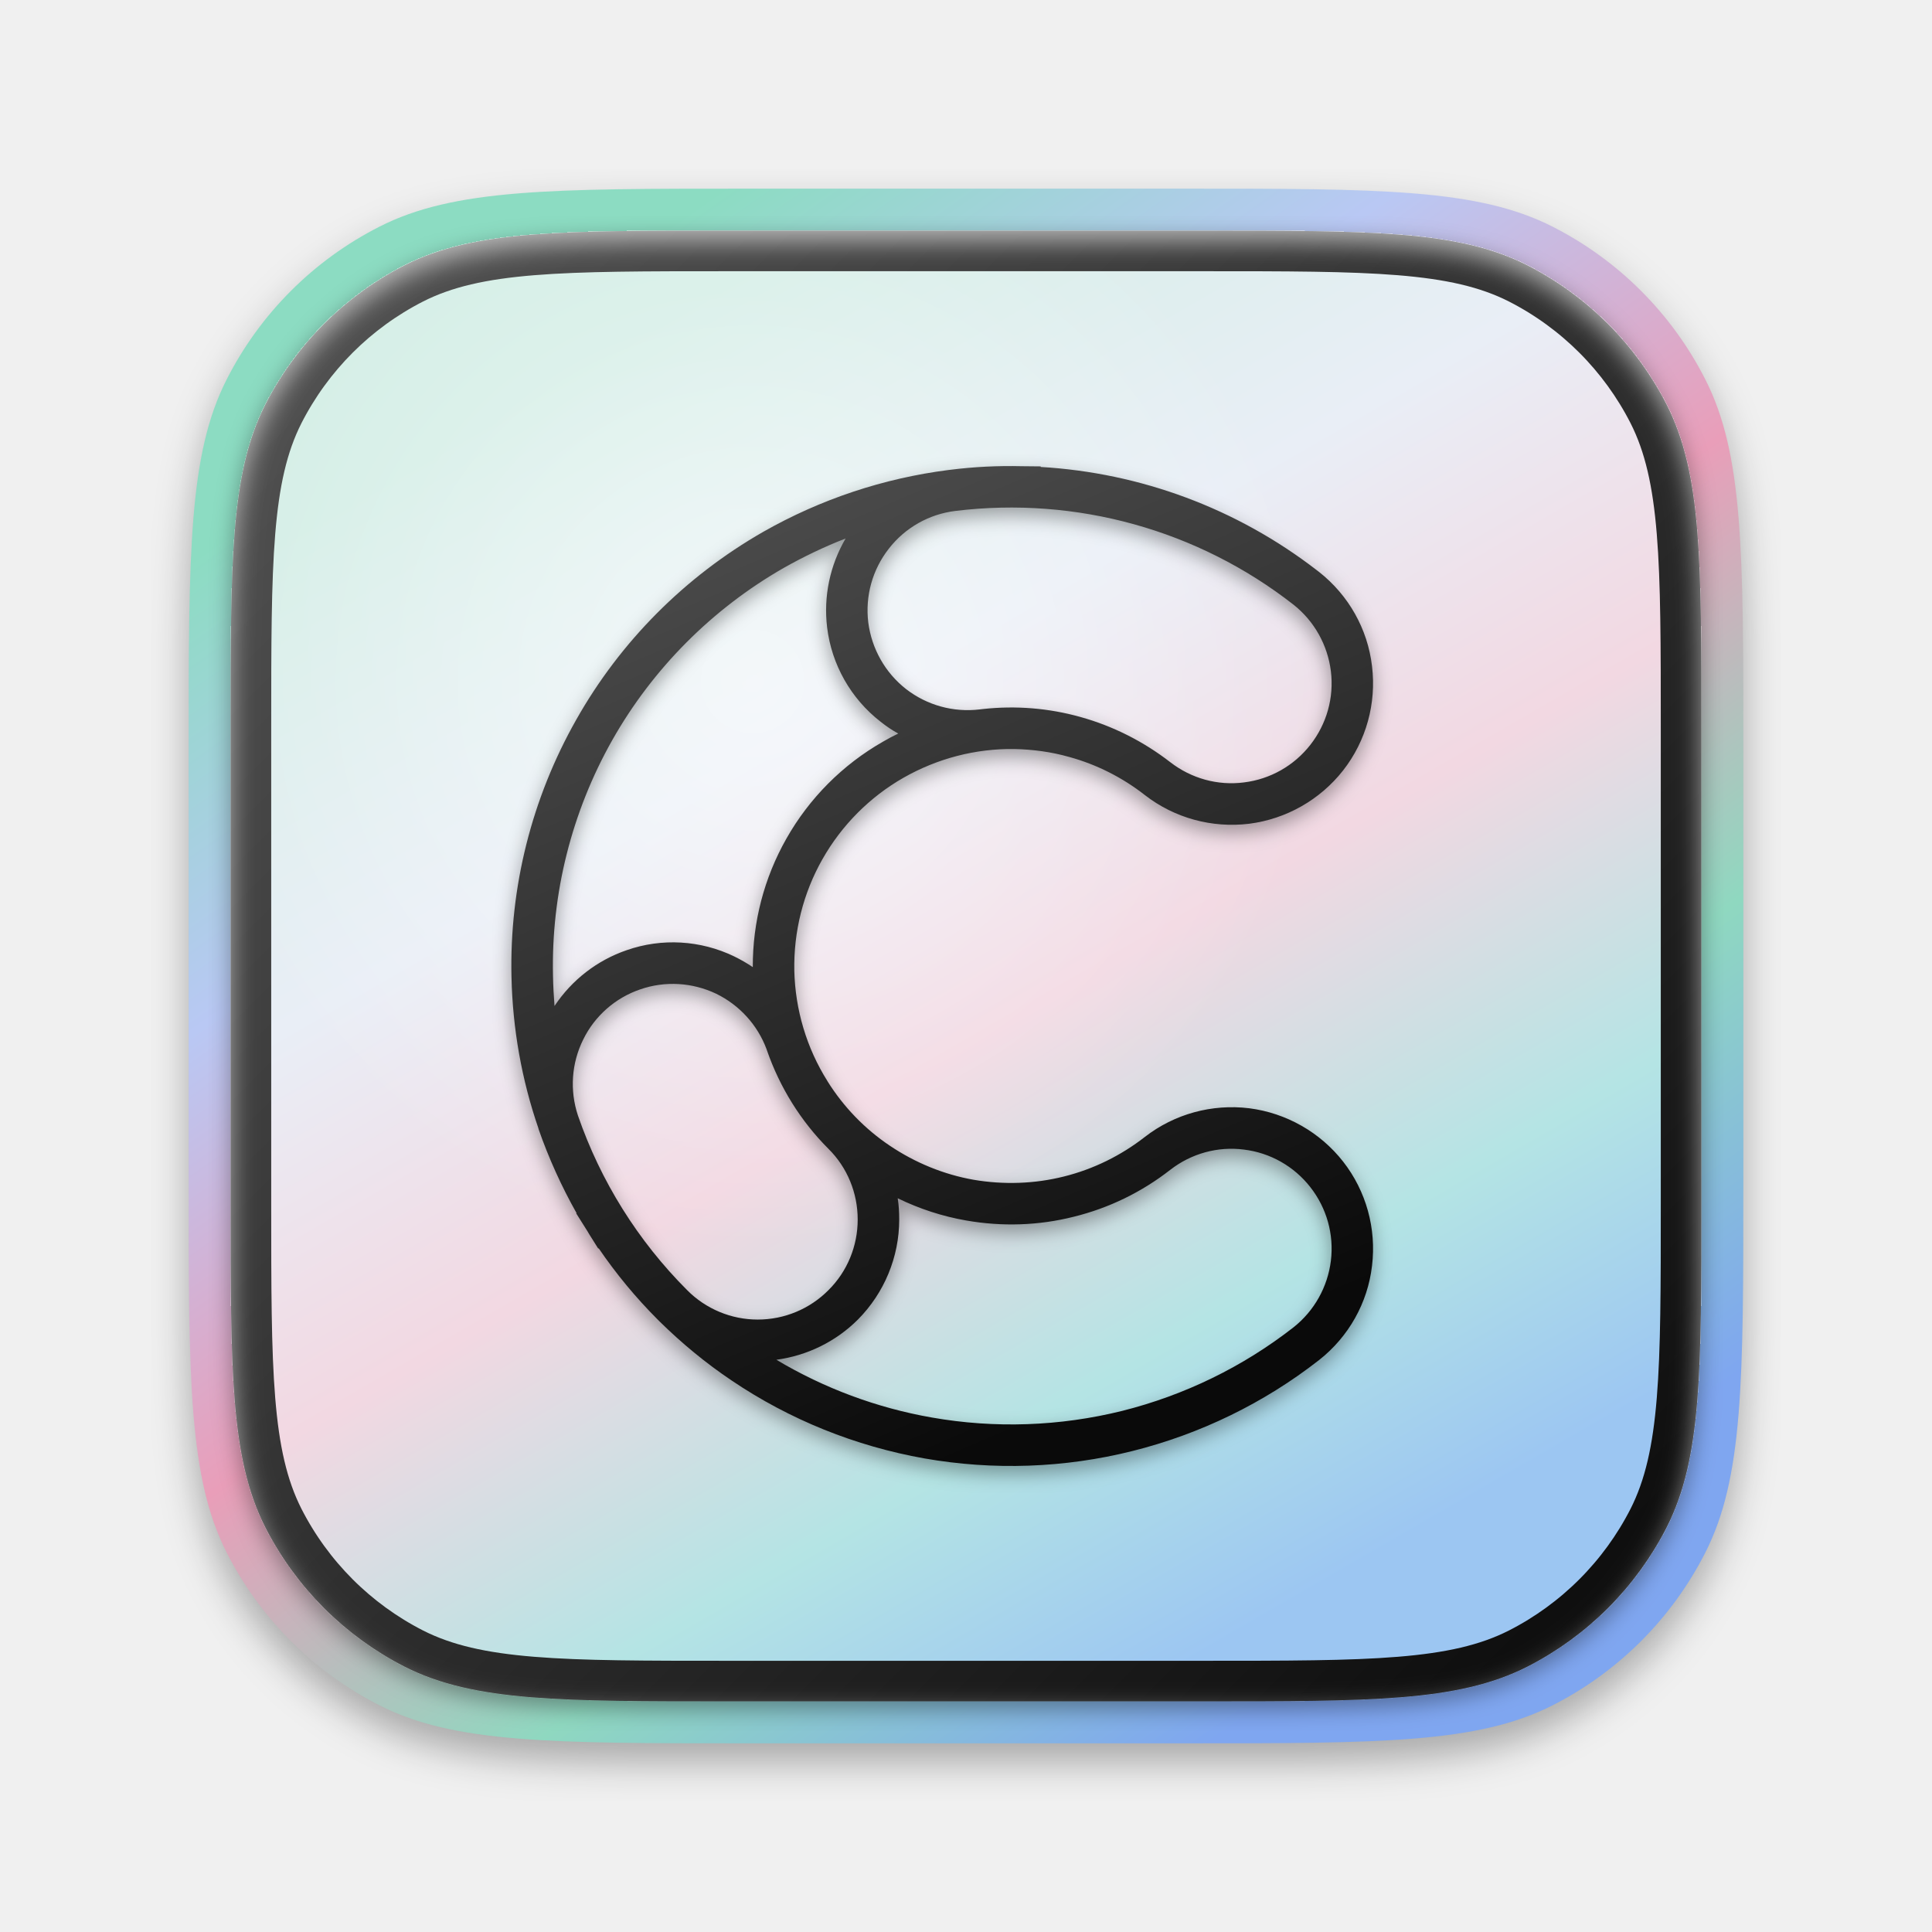
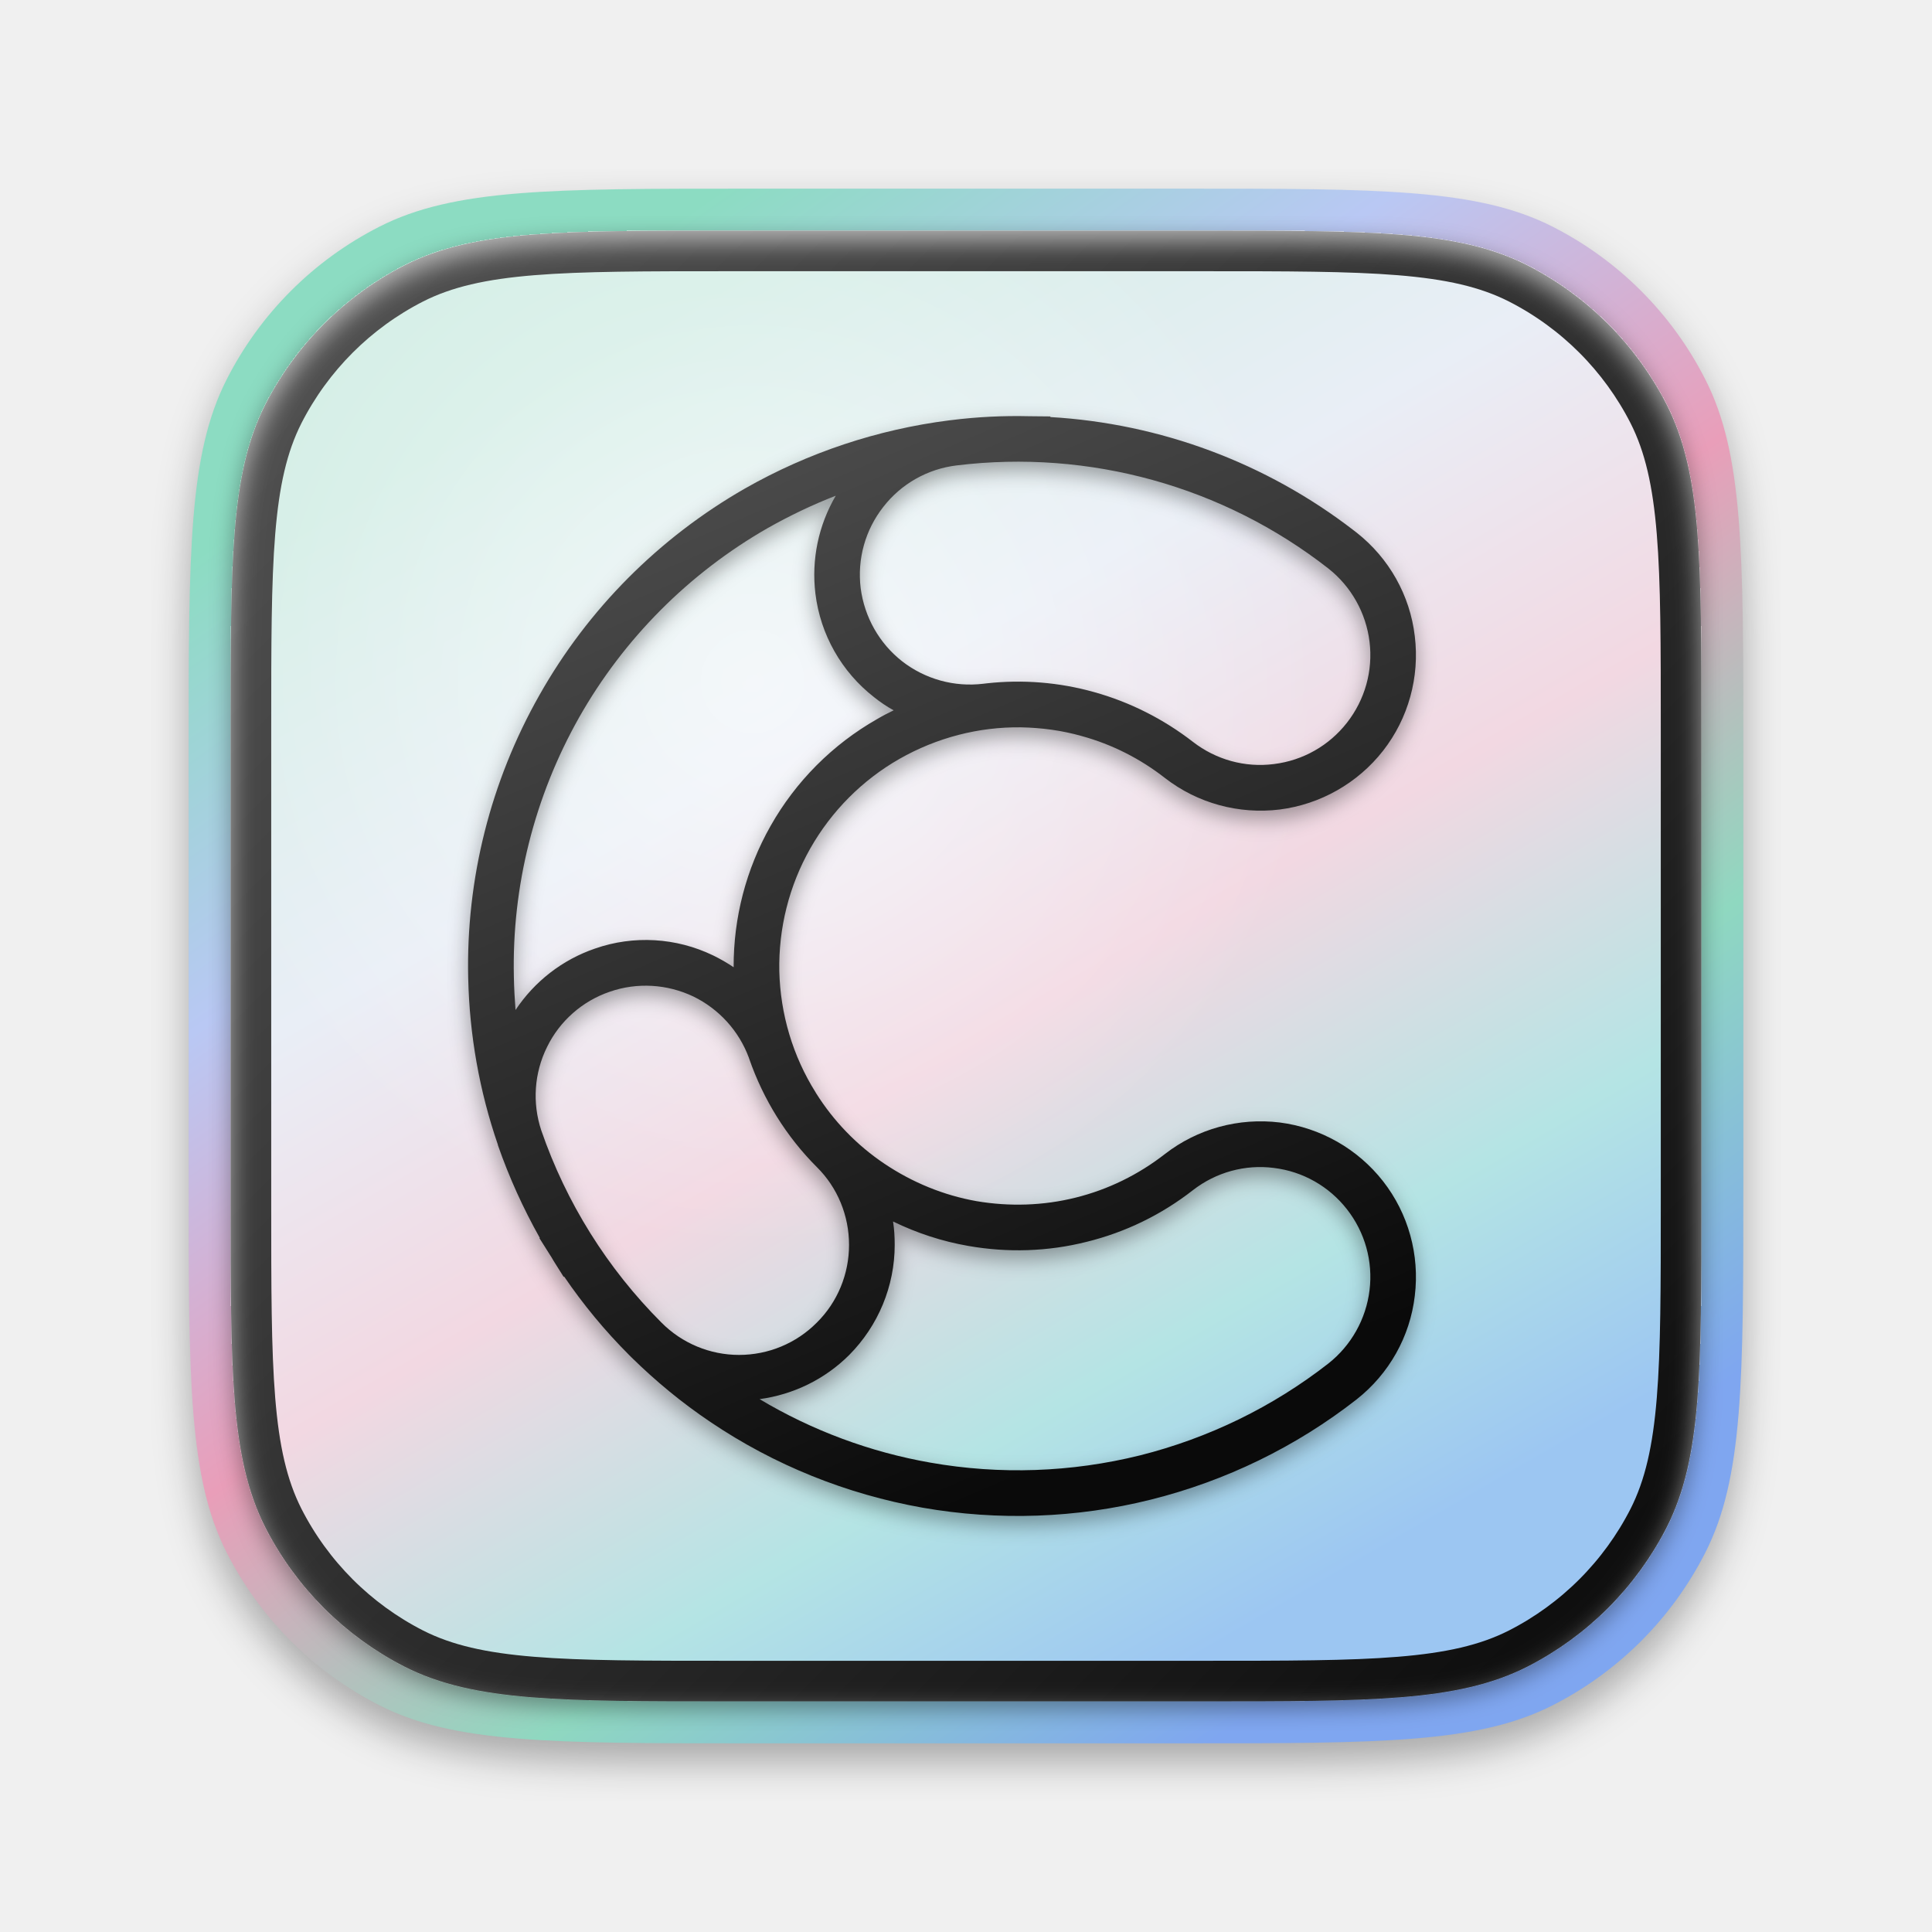
<svg xmlns="http://www.w3.org/2000/svg" xmlns:xlink="http://www.w3.org/1999/xlink" width="1024" height="1024" viewBox="0 0 1024 1024" fill="none">
  <g clip-path="url(#clip0_3_9)">
    <g filter="url(#filter0_d_3_9)">
      <path d="M100 396C100 292.4 100 240.6 120.2 201C137.9 166.2 166.2 137.9 201 120.2C240.6 100 292.4 100 396 100H628C731.6 100 783.4 100 823 120.2C857.8 137.9 886.1 166.2 903.8 201C924 240.6 924 292.4 924 396V628C924 731.6 924 783.4 903.8 823C886.1 857.8 857.8 886.1 823 903.8C783.4 924 731.6 924 628 924H396C292.4 924 240.6 924 201 903.8C166.2 886.1 137.9 857.8 120.2 823C100 783.4 100 731.6 100 628V396Z" fill="url(#paint0_linear_3_9)" />
    </g>
    <g filter="url(#filter1_di_3_9)">
      <use xlink:href="#stroke0_3_9" fill="url(#paint1_linear_3_9)" />
      <use xlink:href="#stroke0_3_9" fill="url(#paint2_radial_3_9)" />
      <path d="M386.2 891H637.8C726.4 891 770.7 891 804.6 873.8C834.4 858.6 858.6 834.4 873.8 804.6C891 770.7 891 726.4 891 637.8V386.2C891 297.6 891 253.3 873.8 219.4C858.6 189.6 834.4 165.4 804.6 150.2C770.7 133 726.4 133 637.8 133H386.2C297.6 133 253.3 133 219.4 150.2C189.6 165.4 165.4 189.6 150.2 219.4C133 253.3 133 297.6 133 386.2V637.8C133 726.4 133 770.7 150.2 804.6C165.4 834.4 189.6 858.6 219.4 873.8C253.3 891 297.6 891 386.2 891Z" stroke-width="21.5" stroke="url(#paint3_linear_3_9)" />
    </g>
-     <g filter="url(#filter2_d_3_9)">
-       <path d="M503.7 249C516.3 247.4 529 246.8 541.5 247.1L551.6 247.2L551.6 247.5C604.4 250.6 655.4 269.4 697.9 302.2L699.2 303.2L699.2 303.2L699.2 303.2C714.8 315.5 724.9 333.4 727.2 353.1C729.6 372.8 724.1 392.7 711.9 408.3C699.7 423.9 681.7 434.1 662.1 436.6C642.4 439 622.5 433.6 606.8 421.4L606.8 421.4C594.9 412.1 581.3 405.2 566.7 401.2C557.2 398.5 547.4 397.2 537.6 397C517.1 396.7 496.8 402 478.9 412.2C461 422.4 446.1 437.4 435.9 455.4C425.7 473.4 420.6 493.8 421 514.5C421.5 535.2 427.5 555.4 438.5 572.9L438.6 573.1C447.1 586.7 458.4 598.4 471.7 607.3C485.1 616.3 500.2 622.5 516 625.3C531.9 628 548.2 627.5 563.8 623.6C579.5 619.7 594.1 612.5 606.8 602.6L606.8 602.6L606.8 602.6C622.5 590.4 642.4 585 662.1 587.4C681.7 589.9 699.7 600.1 711.9 615.7C724.1 631.3 729.6 651.2 727.2 670.9C724.9 690.6 714.8 708.5 699.2 720.8L699.2 720.8L699.2 720.8C669.9 743.7 636.1 760.1 600.1 769.1C564.1 778.1 526.6 779.4 490 773C453.4 766.5 418.6 752.5 387.8 731.7C374.1 722.5 361.4 712 349.7 700.5C349.3 700.1 349 699.8 348.6 699.4V699.4C337 687.8 326.5 675.1 317.3 661.6L317.1 661.8L312.2 654C311.7 653.1 311.1 652.1 310.5 651.2L305.4 643.1L305.6 643C297.6 628.8 290.8 613.8 285.4 598.3L285.4 598.2L285.4 598.2C285.4 598.1 285.4 598.1 285.4 598.1C276.5 572.3 271.7 545.2 271.1 517.8C270 470.1 281.9 423 305.4 381.5C328.8 340 363.1 305.6 404.5 281.9C434.9 264.6 468.3 253.5 502.8 249.1C503.1 249.1 503.4 249 503.7 249ZM659.3 609.3C645.4 607.5 631.4 611.4 620.3 620C605.2 631.8 587.8 640.3 569.1 644.9C550.5 649.6 531.1 650.2 512.2 646.9C499.5 644.7 487.3 640.7 475.8 635.1C476.4 638.8 476.6 642.5 476.6 646.4C476.6 666.2 468.7 685.3 454.7 699.4C443 711.1 427.8 718.5 411.5 720.7C436.8 735.8 464.7 746.2 493.8 751.3C527.3 757.2 561.7 756 594.8 747.8C627.8 739.5 658.7 724.5 685.6 703.5C696.6 694.8 703.7 682.1 705.4 668.2C707.1 654.3 703.2 640.3 694.5 629.2C685.9 618.2 673.3 611 659.3 609.3ZM379.6 526.7C367 520.7 352.5 519.8 339.3 524.4C326.1 528.9 315.2 538.5 309.1 551C302.9 563.5 301.9 577.9 306.3 591.2C318.3 626 338.1 657.7 364.2 683.8C374.1 693.8 387.6 699.4 401.6 699.4C415.7 699.4 429.2 693.8 439.1 683.8C449.1 673.9 454.6 660.4 454.6 646.4C454.6 632.3 449.1 618.8 439.1 608.9L439.1 608.9C424.4 594.2 413.3 576.3 406.5 556.7L406.3 556.1C401.5 543.2 391.9 532.7 379.6 526.7ZM448.2 285.4C436.9 289.8 426 295 415.4 301C377.5 322.7 346 354.3 324.5 392.3C303 430.4 292.1 473.6 293.1 517.3C293.2 522.6 293.5 527.9 293.9 533.2C303 519.5 316.4 509 332.2 503.6C350.8 497.1 371.3 498.3 389.1 506.9C392.6 508.6 395.9 510.5 399 512.6C398.9 488.8 405 465.3 416.8 444.5C428.9 423.1 446.6 405.3 468 393.1C470.7 391.5 473.4 390.1 476.1 388.8C472.8 387 469.7 384.9 466.7 382.5C451 370.3 440.8 352.3 438.4 332.6C436.4 316.1 439.9 299.6 448.2 285.4ZM685.6 320.5C634.8 280.8 570.4 263 506.4 270.8C492.4 272.5 479.7 279.7 471.1 290.8C462.4 301.9 458.5 315.9 460.2 329.9C462 343.8 469.1 356.5 480.2 365.2C491.3 373.8 505.3 377.7 519.3 376L521 375.8C538.3 373.9 555.8 375.3 572.6 380C589.9 384.8 606.1 393 620.3 404H620.3C631.4 412.6 645.4 416.5 659.3 414.7C673.3 413 685.9 405.8 694.5 394.8C703.2 383.7 707.1 369.7 705.4 355.8C703.7 341.9 696.6 329.2 685.6 320.5Z" fill="url(#paint4_linear_3_9)" />
+     <g transform="translate(500.5 512) scale(1.1) translate(-500.5 -512)">
+       <g filter="url(#filter2_d_3_9)">
+         <path d="M503.7 249C516.3 247.4 529 246.8 541.5 247.1L551.6 247.2L551.6 247.5C604.4 250.6 655.4 269.4 697.9 302.2L699.2 303.2L699.2 303.2L699.2 303.2C714.8 315.5 724.9 333.4 727.2 353.1C729.6 372.8 724.1 392.7 711.9 408.3C699.7 423.9 681.7 434.1 662.1 436.6C642.4 439 622.5 433.6 606.8 421.4L606.8 421.4C594.9 412.1 581.3 405.2 566.7 401.2C557.2 398.5 547.4 397.2 537.6 397C517.1 396.7 496.8 402 478.9 412.2C461 422.4 446.1 437.4 435.9 455.4C425.7 473.4 420.6 493.8 421 514.5C421.5 535.2 427.5 555.4 438.5 572.9L438.6 573.1C447.1 586.7 458.4 598.4 471.7 607.3C485.1 616.3 500.2 622.5 516 625.3C531.9 628 548.2 627.5 563.8 623.6C579.5 619.7 594.1 612.5 606.8 602.6L606.8 602.6L606.8 602.6C622.5 590.4 642.4 585 662.1 587.4C681.7 589.9 699.7 600.1 711.9 615.7C724.1 631.3 729.6 651.2 727.2 670.9C724.9 690.6 714.8 708.5 699.2 720.8L699.2 720.8L699.2 720.8C669.9 743.7 636.1 760.1 600.1 769.1C564.1 778.1 526.6 779.4 490 773C453.4 766.5 418.6 752.5 387.8 731.7C374.1 722.5 361.4 712 349.7 700.5C349.3 700.1 349 699.8 348.6 699.4V699.4C337 687.8 326.5 675.1 317.3 661.6L317.1 661.8L312.2 654C311.7 653.1 311.1 652.1 310.5 651.2L305.4 643.1L305.6 643C297.6 628.8 290.8 613.8 285.4 598.3L285.4 598.2L285.4 598.2C285.4 598.1 285.4 598.1 285.4 598.1C276.5 572.3 271.7 545.2 271.1 517.8C270 470.1 281.9 423 305.4 381.5C328.8 340 363.1 305.6 404.5 281.9C434.9 264.6 468.3 253.5 502.8 249.1C503.1 249.1 503.4 249 503.7 249ZM659.3 609.3C645.4 607.5 631.4 611.4 620.3 620C605.2 631.8 587.8 640.3 569.1 644.9C550.5 649.6 531.1 650.2 512.2 646.9C499.5 644.7 487.3 640.7 475.8 635.1C476.4 638.8 476.6 642.5 476.6 646.4C476.6 666.2 468.7 685.3 454.7 699.4C443 711.1 427.8 718.5 411.5 720.7C436.8 735.8 464.7 746.2 493.8 751.3C527.3 757.2 561.7 756 594.8 747.8C627.8 739.5 658.7 724.5 685.6 703.5C696.6 694.8 703.7 682.1 705.4 668.2C707.1 654.3 703.2 640.3 694.5 629.2C685.9 618.2 673.3 611 659.3 609.3ZM379.6 526.7C367 520.7 352.5 519.8 339.3 524.4C326.1 528.9 315.2 538.5 309.1 551C302.9 563.5 301.9 577.9 306.3 591.2C318.3 626 338.1 657.7 364.2 683.8C374.1 693.8 387.6 699.4 401.6 699.4C415.7 699.4 429.2 693.8 439.1 683.8C449.1 673.9 454.6 660.4 454.6 646.4C454.6 632.3 449.1 618.8 439.1 608.9L439.1 608.9C424.4 594.2 413.3 576.3 406.5 556.7L406.3 556.1C401.5 543.2 391.9 532.7 379.6 526.7ZM448.2 285.4C436.9 289.8 426 295 415.4 301C377.5 322.7 346 354.3 324.5 392.3C303 430.4 292.1 473.6 293.1 517.3C293.2 522.6 293.5 527.9 293.9 533.2C303 519.5 316.4 509 332.2 503.6C350.8 497.1 371.3 498.3 389.1 506.9C392.6 508.6 395.9 510.5 399 512.6C398.9 488.8 405 465.3 416.8 444.5C428.9 423.1 446.6 405.3 468 393.1C470.7 391.5 473.4 390.1 476.1 388.8C472.8 387 469.7 384.9 466.7 382.5C451 370.3 440.8 352.3 438.4 332.6C436.4 316.1 439.9 299.6 448.2 285.4ZM685.6 320.5C634.8 280.8 570.4 263 506.4 270.8C492.4 272.5 479.7 279.7 471.1 290.8C462.4 301.9 458.5 315.9 460.2 329.9C462 343.8 469.1 356.5 480.2 365.2C491.3 373.8 505.3 377.7 519.3 376L521 375.8C538.3 373.9 555.8 375.3 572.6 380C589.9 384.8 606.1 393 620.3 404H620.3C631.4 412.6 645.4 416.5 659.3 414.7C673.3 413 685.9 405.8 694.5 394.8C703.2 383.7 707.1 369.7 705.4 355.8C703.7 341.9 696.6 329.2 685.6 320.5Z" fill="url(#paint4_linear_3_9)" />
+       </g>
    </g>
  </g>
  <defs>
    <filter id="filter0_d_3_9" x="80" y="90" width="864" height="864" filterUnits="userSpaceOnUse" color-interpolation-filters="sRGB">
      <feFlood flood-opacity="0" result="BackgroundImageFix" />
      <feColorMatrix in="SourceAlpha" type="matrix" values="0 0 0 0 0 0 0 0 0 0 0 0 0 0 0 0 0 0 127 0" result="hardAlpha" />
      <feOffset dy="10" />
      <feGaussianBlur stdDeviation="10" />
      <feColorMatrix type="matrix" values="0 0 0 0 0 0 0 0 0 0 0 0 0 0 0 0 0 0 0.3 0" />
      <feBlend mode="normal" in2="BackgroundImageFix" result="effect1_dropShadow_3_9" />
      <feBlend mode="normal" in="SourceGraphic" in2="effect1_dropShadow_3_9" result="shape" />
    </filter>
    <filter id="filter1_di_3_9" x="110.5" y="114.4" width="802.9" height="802.9" filterUnits="userSpaceOnUse" color-interpolation-filters="sRGB">
      <feFlood flood-opacity="0" result="BackgroundImageFix" />
      <feColorMatrix in="SourceAlpha" type="matrix" values="0 0 0 0 0 0 0 0 0 0 0 0 0 0 0 0 0 0 127 0" result="hardAlpha" />
      <feOffset dy="3.907" />
      <feGaussianBlur stdDeviation="5.861" />
      <feColorMatrix type="matrix" values="0 0 0 0 0 0 0 0 0 0 0 0 0 0 0 0 0 0 0.35 0" />
      <feBlend mode="normal" in2="BackgroundImageFix" result="effect1_dropShadow_3_9" />
      <feBlend mode="normal" in="SourceGraphic" in2="effect1_dropShadow_3_9" result="shape" />
      <feColorMatrix in="SourceAlpha" type="matrix" values="0 0 0 0 0 0 0 0 0 0 0 0 0 0 0 0 0 0 127 0" result="hardAlpha" />
      <feOffset dy="5.861" />
      <feGaussianBlur stdDeviation="6.838" />
      <feComposite in2="hardAlpha" operator="arithmetic" k2="-1" k3="1" />
      <feColorMatrix type="matrix" values="0 0 0 0 1 0 0 0 0 1 0 0 0 0 1 0 0 0 0.6 0" />
      <feBlend mode="normal" in2="shape" result="effect2_innerShadow_3_9" />
    </filter>
    <filter id="filter2_d_3_9" x="261" y="241" width="476.8" height="550" filterUnits="userSpaceOnUse" color-interpolation-filters="sRGB">
      <feFlood flood-opacity="0" result="BackgroundImageFix" />
      <feColorMatrix in="SourceAlpha" type="matrix" values="0 0 0 0 0 0 0 0 0 0 0 0 0 0 0 0 0 0 127 0" result="hardAlpha" />
      <feOffset dy="4" />
      <feGaussianBlur stdDeviation="5" />
      <feColorMatrix type="matrix" values="0 0 0 0 0 0 0 0 0 0 0 0 0 0 0 0 0 0 0.35 0" />
      <feBlend mode="normal" in2="BackgroundImageFix" result="effect1_dropShadow_3_9" />
      <feBlend mode="normal" in="SourceGraphic" in2="effect1_dropShadow_3_9" result="shape" />
    </filter>
    <linearGradient id="paint0_linear_3_9" x1="275.7" y1="174.5" x2="748.3" y2="849.5" gradientUnits="userSpaceOnUse">
      <stop stop-color="#8CDCC2" />
      <stop offset="0.25" stop-color="#B9C8F4" />
      <stop offset="0.5" stop-color="#E99EB9" />
      <stop offset="0.75" stop-color="#8FD8C0" />
      <stop offset="1" stop-color="#7FA6F0" />
    </linearGradient>
    <linearGradient id="paint1_linear_3_9" x1="322.5" y1="183.8" x2="701.5" y2="840.2" gradientUnits="userSpaceOnUse">
      <stop stop-color="#D4EEE6" />
      <stop offset="0.3" stop-color="#E9EEF6" />
      <stop offset="0.55" stop-color="#F2D8E2" />
      <stop offset="0.8" stop-color="#B4E4E4" />
      <stop offset="1" stop-color="#9CC6F2" />
    </linearGradient>
    <radialGradient id="paint2_radial_3_9" cx="0" cy="0" r="1" gradientUnits="userSpaceOnUse" gradientTransform="translate(398.3 360.4) scale(303.2)">
      <stop stop-color="white" stop-opacity="0.55" />
      <stop offset="1" stop-color="white" stop-opacity="0" />
    </radialGradient>
    <linearGradient id="paint3_linear_3_9" x1="891" y1="891" x2="133" y2="133" gradientUnits="userSpaceOnUse">
      <stop stop-color="#0A0A0A" />
      <stop offset="1" stop-color="#545454" />
    </linearGradient>
    <linearGradient id="paint4_linear_3_9" x1="271" y1="247" x2="499" y2="777" gradientUnits="userSpaceOnUse">
      <stop stop-color="#545454" />
      <stop offset="1" stop-color="#0A0A0A" />
    </linearGradient>
    <clipPath id="clip0_3_9">
      <rect width="1024" height="1024" fill="white" />
    </clipPath>
    <path id="stroke0_3_9" d="M133 386.2C133 297.6 133 253.3 150.2 219.4C165.4 189.6 189.6 165.4 219.4 150.2C253.3 133 297.6 133 386.2 133H637.8C726.4 133 770.7 133 804.6 150.2C834.4 165.4 858.6 189.6 873.8 219.4C891 253.3 891 297.6 891 386.2V637.8C891 726.4 891 770.7 873.8 804.6C858.6 834.4 834.4 858.6 804.6 873.8C770.7 891 726.4 891 637.8 891H386.2C297.6 891 253.3 891 219.4 873.8C189.6 858.6 165.4 834.4 150.2 804.6C133 770.7 133 726.4 133 637.8V386.2Z" />
  </defs>
</svg>
